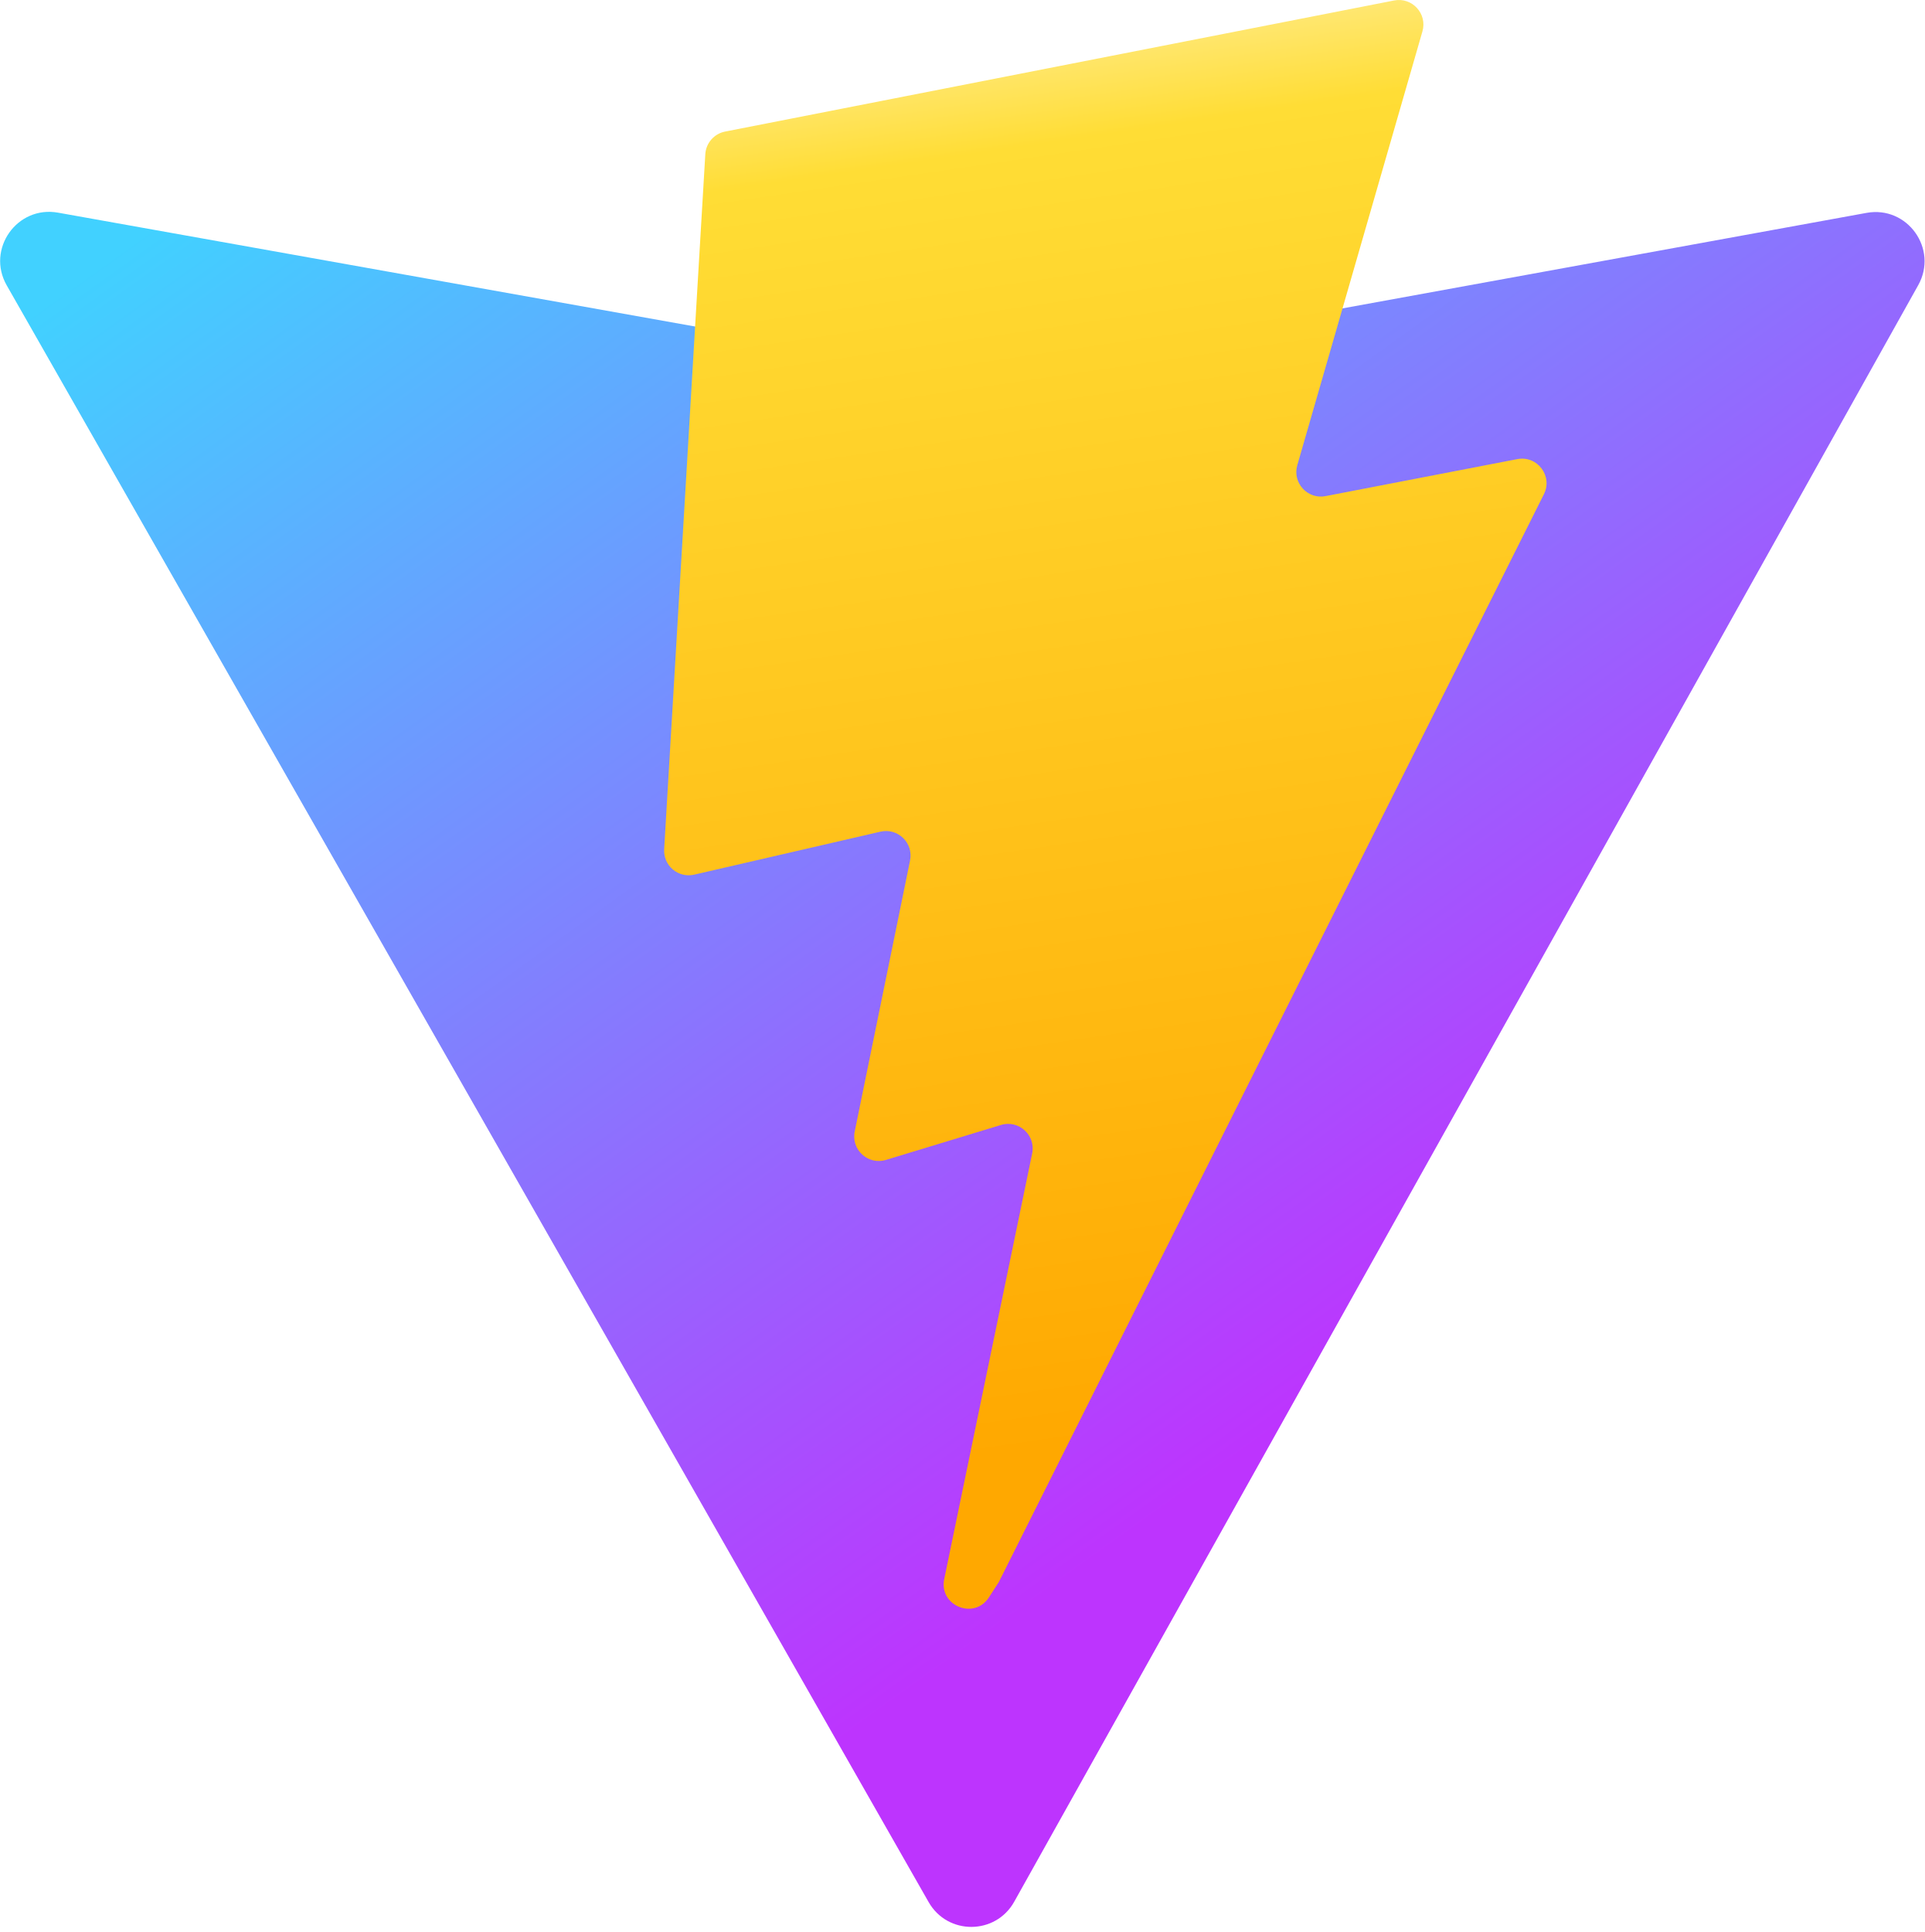
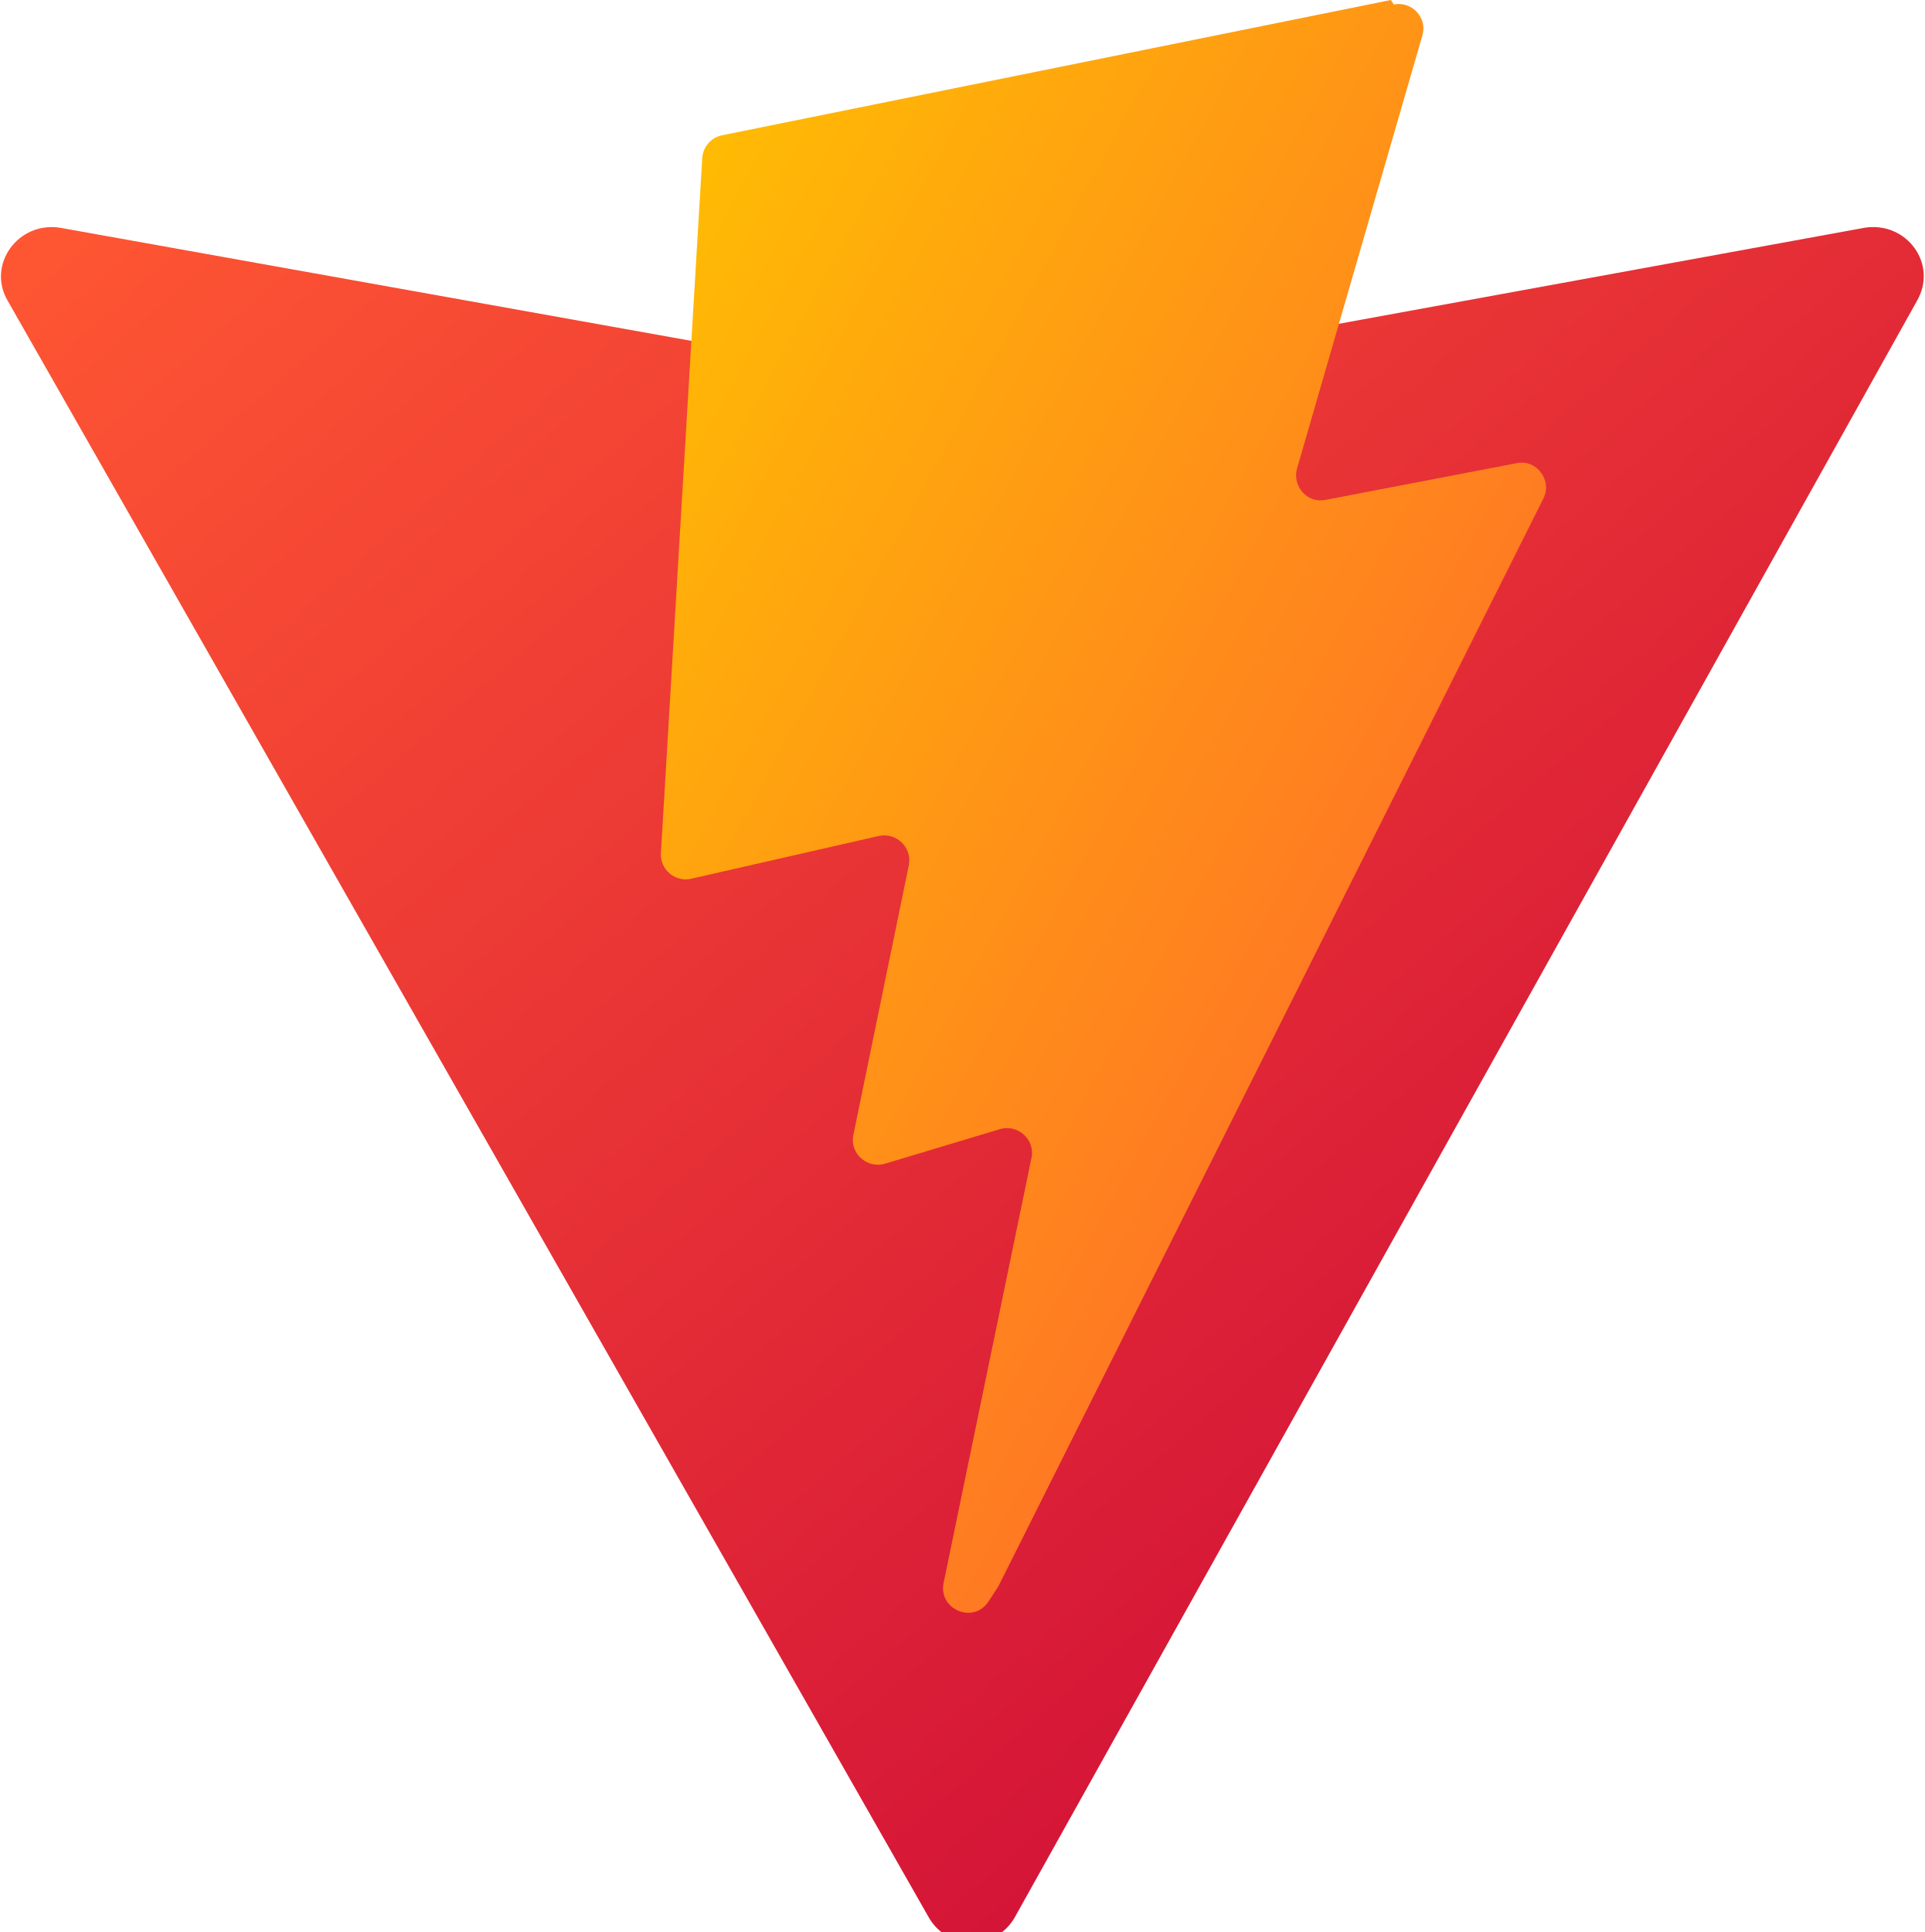
<svg xmlns="http://www.w3.org/2000/svg" aria-hidden="true" role="img" class="iconify iconify--logos" width="31.88" height="32" preserveAspectRatio="xMidYMid meet" viewBox="0 0 256 257">
  <defs>
-     <linearGradient id="IconifyId1813088fe1fbc01fb466" x1="-.828%" x2="57.636%" y1="7.652%" y2="78.411%">
-       <stop offset="0%" stop-color="#41D1FF" />
-       <stop offset="100%" stop-color="#BD34FE" />
+     <linearGradient id="NewGradient1" x1="0%" x2="100%" y1="0%" y2="100%">
+       <stop offset="0%" stop-color="#FF5733" />
+       <stop offset="100%" stop-color="#C70039" />
    </linearGradient>
-     <linearGradient id="IconifyId1813088fe1fbc01fb467" x1="43.376%" x2="50.316%" y1="2.242%" y2="89.03%">
-       <stop offset="0%" stop-color="#FFEA83" />
-       <stop offset="8.333%" stop-color="#FFDD35" />
-       <stop offset="100%" stop-color="#FFA800" />
+     <linearGradient id="NewGradient2" x1="0%" x2="100%" y1="0%" y2="100%">
+       <stop offset="0%" stop-color="#FFC300" />
+       <stop offset="100%" stop-color="#FF5733" />
    </linearGradient>
  </defs>
-   <path fill="url(#IconifyId1813088fe1fbc01fb466)" d="M255.153 37.938L134.897 252.976c-2.483 4.44-8.862 4.466-11.382.048L.875 37.958c-2.746-4.814 1.371-10.646 6.827-9.67l120.385 21.517a6.537 6.537 0 0 0 2.322-.004l117.867-21.483c5.438-.991 9.574 4.796 6.877 9.62Z" />
-   <path fill="url(#IconifyId1813088fe1fbc01fb467)" d="M185.432.063L96.44 17.501a3.268 3.268 0 0 0-2.634 3.014l-5.474 92.456a3.268 3.268 0 0 0 3.997 3.378l24.777-5.718c2.318-.535 4.413 1.507 3.936 3.838l-7.361 36.047c-.495 2.426 1.782 4.5 4.151 3.78l15.304-4.649c2.372-.72 4.652 1.36 4.15 3.788l-11.698 56.621c-.732 3.542 3.979 5.473 5.943 2.437l1.313-2.028l72.516-144.72c1.215-2.423-.88-5.186-3.54-4.672l-25.505 4.922c-2.396.462-4.435-1.77-3.759-4.114l16.646-57.705c.677-2.35-1.37-4.583-3.769-4.113Z" />
+   <path fill="url(#NewGradient1)" d="M255 40L135 255c-2.5 4.5-9 4.5-11.5 0L1 40c-2.8-4.8 1.4-10.6 7-9.7l120 21.5c0.8 0.1 1.5 0.1 2.3 0L248 30.3c5.6-0.9 9.8 4.8 7 9.7Z" />
+   <path fill="url(#NewGradient2)" d="M185 0L96 18a3.3 3.3 0 0 0-2.6 3l-5.5 92.5a3.3 3.3 0 0 0 4 3.4l25-5.7c2.3-0.5 4.4 1.5 4 3.8l-7.4 36c-0.5 2.4 1.8 4.5 4.2 3.8l15.3-4.6c2.4-0.7 4.7 1.4 4.2 3.8l-11.7 56.6c-0.7 3.5 4 5.5 6 2.4l1.3-2 72.5-144.7c1.2-2.4-0.9-5.2-3.5-4.7l-25.5 4.9c-2.4 0.5-4.4-1.8-3.8-4.1l16.7-57.7c0.7-2.3-1.4-4.6-3.8-4.1Z" />
</svg>
